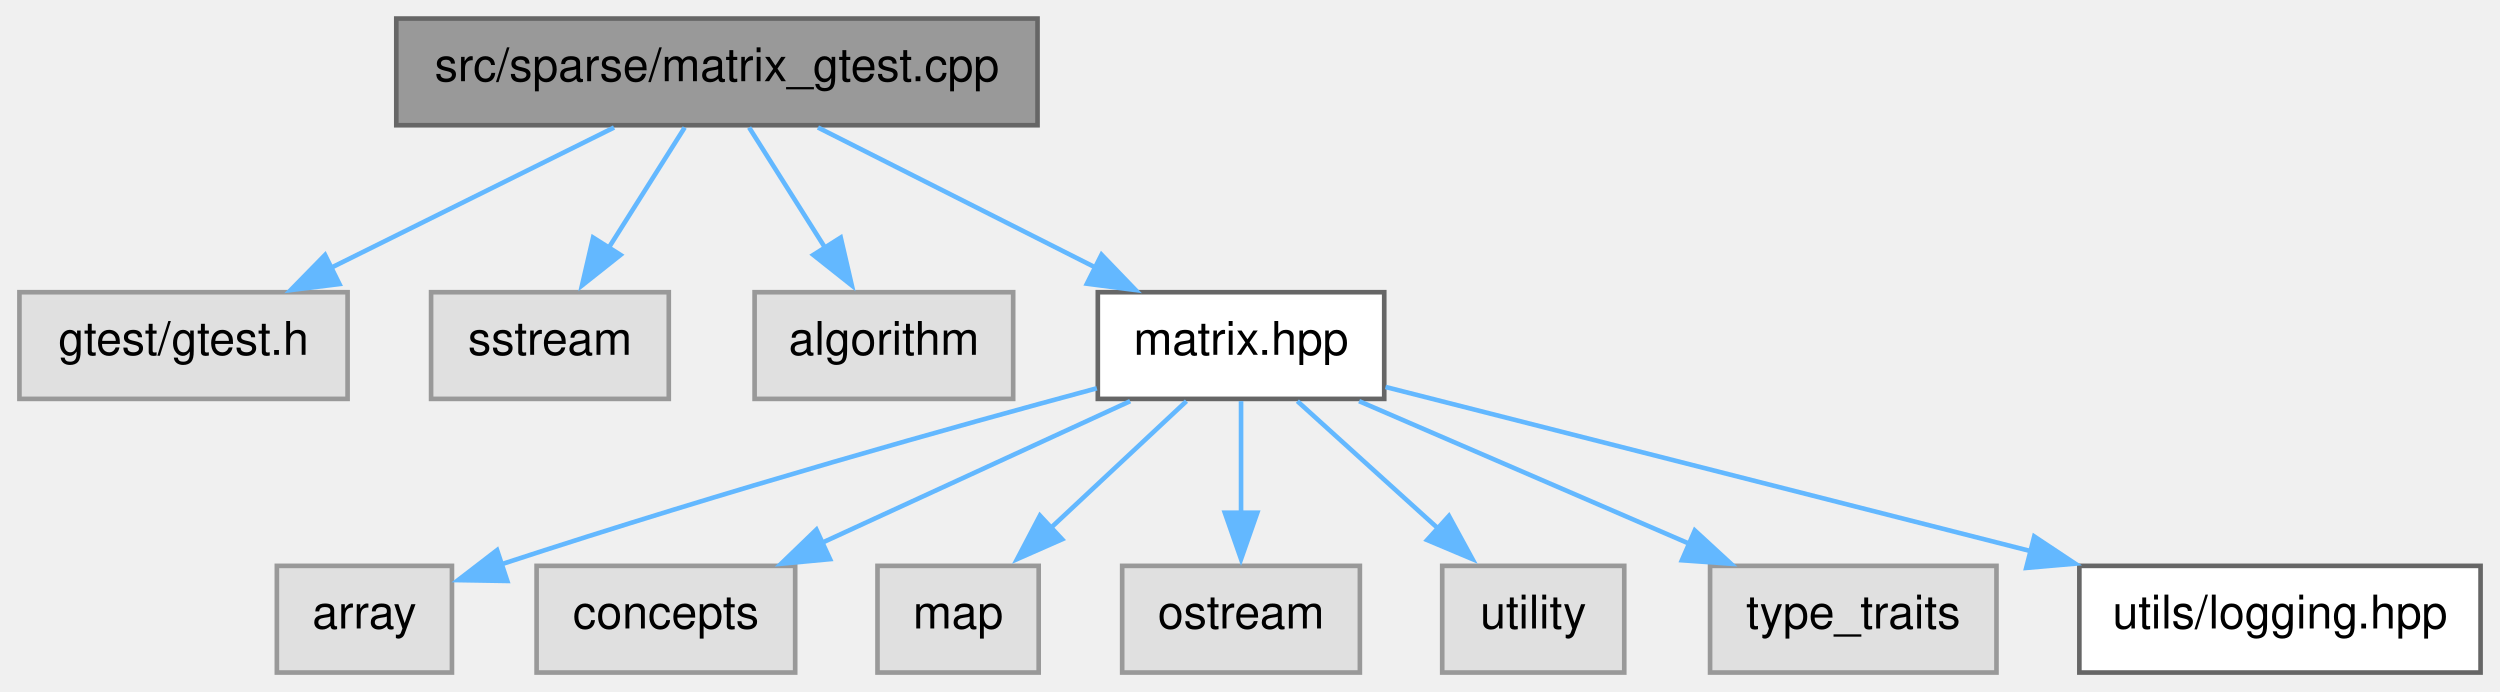
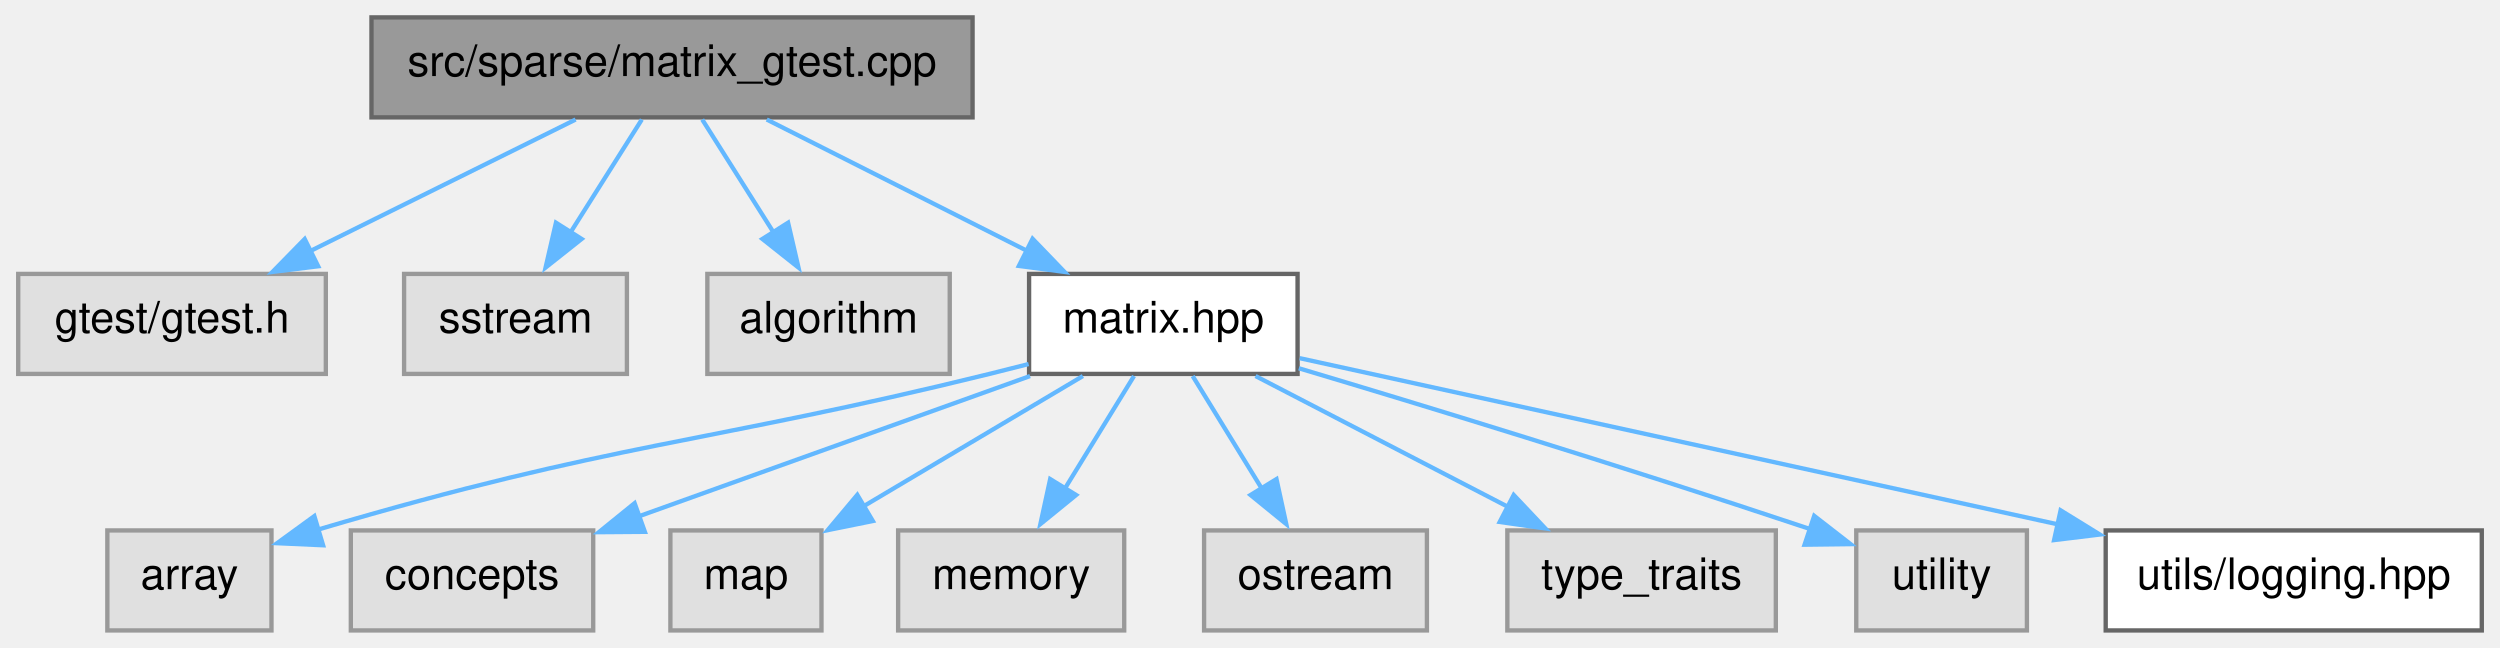
- <svg xmlns="http://www.w3.org/2000/svg" xmlns:xlink="http://www.w3.org/1999/xlink" width="539pt" height="149pt" viewBox="0.00 0.00 538.62 149.00">
+ <svg xmlns="http://www.w3.org/2000/svg" xmlns:xlink="http://www.w3.org/1999/xlink" width="575pt" height="149pt" viewBox="0.00 0.00 574.62 149.00">
  <g id="graph0" class="graph" transform="scale(1 1) rotate(0) translate(4 145)">
    <g id="Node000001" class="node">
      <g id="a_Node000001">
        <a xlink:title=" ">
          <polygon fill="#999999" stroke="#666666" points="219.5,-141 81.25,-141 81.25,-118 219.5,-118 219.5,-141" />
          <text text-anchor="middle" x="150.38" y="-127.5" font-family="Helvetica,sans-Serif" font-size="10.00">src/sparse/matrix_gtest.cpp</text>
        </a>
      </g>
    </g>
    <g id="Node000002" class="node">
      <g id="a_Node000002">
        <a xlink:title=" ">
          <polygon fill="#e0e0e0" stroke="#999999" points="70.75,-82 0,-82 0,-59 70.75,-59 70.75,-82" />
          <text text-anchor="middle" x="35.38" y="-68.5" font-family="Helvetica,sans-Serif" font-size="10.00">gtest/gtest.h</text>
        </a>
      </g>
    </g>
    <g id="edge1_Node000001_Node000002" class="edge">
      <g id="a_edge1_Node000001_Node000002">
        <a xlink:title=" ">
          <path fill="none" stroke="#63b8ff" d="M128.2,-117.51C110.86,-108.91 86.52,-96.85 67.11,-87.23" />
          <polygon fill="#63b8ff" stroke="#63b8ff" points="68.99,-83.76 58.48,-82.46 65.89,-90.03 68.99,-83.76" />
        </a>
      </g>
    </g>
    <g id="Node000003" class="node">
      <g id="a_Node000003">
        <a xlink:title=" ">
          <polygon fill="#e0e0e0" stroke="#999999" points="140,-82 88.75,-82 88.75,-59 140,-59 140,-82" />
          <text text-anchor="middle" x="114.38" y="-68.5" font-family="Helvetica,sans-Serif" font-size="10.00">sstream</text>
        </a>
      </g>
    </g>
    <g id="edge2_Node000001_Node000003" class="edge">
      <g id="a_edge2_Node000001_Node000003">
        <a xlink:title=" ">
          <path fill="none" stroke="#63b8ff" d="M143.43,-117.51C138.8,-110.18 132.58,-100.32 127.07,-91.61" />
          <polygon fill="#63b8ff" stroke="#63b8ff" points="129.59,-90.04 121.29,-83.46 123.68,-93.78 129.59,-90.04" />
        </a>
      </g>
    </g>
    <g id="Node000004" class="node">
      <g id="a_Node000004">
        <a xlink:title=" ">
          <polygon fill="#e0e0e0" stroke="#999999" points="214.25,-82 158.5,-82 158.5,-59 214.25,-59 214.25,-82" />
          <text text-anchor="middle" x="186.38" y="-68.5" font-family="Helvetica,sans-Serif" font-size="10.00">algorithm</text>
        </a>
      </g>
    </g>
    <g id="edge3_Node000001_Node000004" class="edge">
      <g id="a_edge3_Node000001_Node000004">
        <a xlink:title=" ">
          <path fill="none" stroke="#63b8ff" d="M157.32,-117.51C161.95,-110.18 168.17,-100.32 173.68,-91.61" />
          <polygon fill="#63b8ff" stroke="#63b8ff" points="177.07,-93.78 179.46,-83.46 171.16,-90.04 177.07,-93.78" />
        </a>
      </g>
    </g>
    <g id="Node000005" class="node">
      <g id="a_Node000005">
        <a xlink:href="matrix_8hpp.html" target="_top" xlink:title=" ">
          <polygon fill="white" stroke="#666666" points="294.25,-82 232.5,-82 232.5,-59 294.25,-59 294.25,-82" />
          <text text-anchor="middle" x="263.38" y="-68.5" font-family="Helvetica,sans-Serif" font-size="10.00">matrix.hpp</text>
        </a>
      </g>
    </g>
    <g id="edge4_Node000001_Node000005" class="edge">
      <g id="a_edge4_Node000001_Node000005">
        <a xlink:title=" ">
          <path fill="none" stroke="#63b8ff" d="M172.16,-117.51C189.12,-108.95 212.9,-96.96 231.92,-87.36" />
          <polygon fill="#63b8ff" stroke="#63b8ff" points="233.3,-90.09 240.65,-82.46 230.15,-83.84 233.3,-90.09" />
        </a>
      </g>
    </g>
    <g id="Node000006" class="node">
      <g id="a_Node000006">
        <a xlink:title=" ">
-           <polygon fill="#e0e0e0" stroke="#999999" points="93.25,-23 55.5,-23 55.5,0 93.25,0 93.25,-23" />
-           <text text-anchor="middle" x="74.38" y="-9.5" font-family="Helvetica,sans-Serif" font-size="10.00">array</text>
+           <polygon fill="#e0e0e0" stroke="#999999" points="58.25,-23 20.5,-23 20.5,0 58.25,0 58.25,-23" />
+           <text text-anchor="middle" x="39.38" y="-9.5" font-family="Helvetica,sans-Serif" font-size="10.00">array</text>
        </a>
      </g>
    </g>
    <g id="edge5_Node000005_Node000006" class="edge">
      <g id="a_edge5_Node000005_Node000006">
        <a xlink:title=" ">
-           <path fill="none" stroke="#63b8ff" d="M232.29,-61.29C201.8,-53.07 153.81,-39.69 103.92,-23.35" />
-           <polygon fill="#63b8ff" stroke="#63b8ff" points="105.18,-19.75 94.58,-19.93 102.98,-26.39 105.18,-19.75" />
+           <path fill="none" stroke="#63b8ff" d="M232.39,-61.27C229.35,-60.49 226.3,-59.72 223.38,-59 157.53,-42.76 137.37,-43.43 68.99,-23.21" />
+           <polygon fill="#63b8ff" stroke="#63b8ff" points="70.12,-19.59 59.54,-20.07 68.11,-26.3 70.12,-19.59" />
        </a>
      </g>
    </g>
    <g id="Node000007" class="node">
      <g id="a_Node000007">
        <a xlink:title=" ">
-           <polygon fill="#e0e0e0" stroke="#999999" points="167.25,-23 111.5,-23 111.5,0 167.25,0 167.25,-23" />
-           <text text-anchor="middle" x="139.38" y="-9.5" font-family="Helvetica,sans-Serif" font-size="10.00">concepts</text>
+           <polygon fill="#e0e0e0" stroke="#999999" points="132.25,-23 76.5,-23 76.5,0 132.25,0 132.25,-23" />
+           <text text-anchor="middle" x="104.38" y="-9.5" font-family="Helvetica,sans-Serif" font-size="10.00">concepts</text>
        </a>
      </g>
    </g>
    <g id="edge6_Node000005_Node000007" class="edge">
      <g id="a_edge6_Node000005_Node000007">
        <a xlink:title=" ">
-           <path fill="none" stroke="#63b8ff" d="M239.47,-58.51C220.6,-49.84 194.04,-37.63 173.02,-27.97" />
-           <polygon fill="#63b8ff" stroke="#63b8ff" points="174.76,-24.45 164.21,-23.46 171.83,-30.81 174.76,-24.45" />
+           <path fill="none" stroke="#63b8ff" d="M232.72,-58.51C207.03,-49.3 170.24,-36.11 142.63,-26.21" />
+           <polygon fill="#63b8ff" stroke="#63b8ff" points="144.13,-22.68 133.54,-22.6 141.77,-29.27 144.13,-22.68" />
        </a>
      </g>
    </g>
    <g id="Node000008" class="node">
      <g id="a_Node000008">
        <a xlink:title=" ">
-           <polygon fill="#e0e0e0" stroke="#999999" points="219.75,-23 185,-23 185,0 219.75,0 219.75,-23" />
-           <text text-anchor="middle" x="202.38" y="-9.5" font-family="Helvetica,sans-Serif" font-size="10.00">map</text>
+           <polygon fill="#e0e0e0" stroke="#999999" points="184.75,-23 150,-23 150,0 184.75,0 184.75,-23" />
+           <text text-anchor="middle" x="167.38" y="-9.5" font-family="Helvetica,sans-Serif" font-size="10.00">map</text>
        </a>
      </g>
    </g>
    <g id="edge7_Node000005_Node000008" class="edge">
      <g id="a_edge7_Node000005_Node000008">
        <a xlink:title=" ">
-           <path fill="none" stroke="#63b8ff" d="M251.61,-58.51C243.26,-50.7 231.84,-40.03 222.11,-30.94" />
-           <polygon fill="#63b8ff" stroke="#63b8ff" points="224.8,-28.73 215.1,-24.46 220.02,-33.84 224.8,-28.73" />
+           <path fill="none" stroke="#63b8ff" d="M244.87,-58.51C230.61,-50.04 210.68,-38.21 194.61,-28.67" />
+           <polygon fill="#63b8ff" stroke="#63b8ff" points="196.56,-25.17 186.18,-23.07 192.99,-31.19 196.56,-25.17" />
        </a>
      </g>
    </g>
    <g id="Node000009" class="node">
      <g id="a_Node000009">
        <a xlink:title=" ">
-           <polygon fill="#e0e0e0" stroke="#999999" points="289,-23 237.75,-23 237.75,0 289,0 289,-23" />
-           <text text-anchor="middle" x="263.38" y="-9.5" font-family="Helvetica,sans-Serif" font-size="10.00">ostream</text>
+           <polygon fill="#e0e0e0" stroke="#999999" points="254.38,-23 202.38,-23 202.38,0 254.38,0 254.38,-23" />
+           <text text-anchor="middle" x="228.38" y="-9.5" font-family="Helvetica,sans-Serif" font-size="10.00">memory</text>
        </a>
      </g>
    </g>
    <g id="edge8_Node000005_Node000009" class="edge">
      <g id="a_edge8_Node000005_Node000009">
        <a xlink:title=" ">
-           <path fill="none" stroke="#63b8ff" d="M263.38,-58.51C263.38,-51.65 263.38,-42.58 263.38,-34.31" />
-           <polygon fill="#63b8ff" stroke="#63b8ff" points="266.88,-34.46 263.38,-24.46 259.88,-34.46 266.88,-34.46" />
+           <path fill="none" stroke="#63b8ff" d="M256.63,-58.51C252.12,-51.18 246.07,-41.32 240.72,-32.61" />
+           <polygon fill="#63b8ff" stroke="#63b8ff" points="243.32,-31.15 235.1,-24.46 237.35,-34.81 243.32,-31.15" />
        </a>
      </g>
    </g>
    <g id="Node000010" class="node">
      <g id="a_Node000010">
        <a xlink:title=" ">
-           <polygon fill="#e0e0e0" stroke="#999999" points="346,-23 306.75,-23 306.75,0 346,0 346,-23" />
-           <text text-anchor="middle" x="326.38" y="-9.5" font-family="Helvetica,sans-Serif" font-size="10.00">utility</text>
+           <polygon fill="#e0e0e0" stroke="#999999" points="324,-23 272.75,-23 272.75,0 324,0 324,-23" />
+           <text text-anchor="middle" x="298.38" y="-9.5" font-family="Helvetica,sans-Serif" font-size="10.00">ostream</text>
        </a>
      </g>
    </g>
    <g id="edge9_Node000005_Node000010" class="edge">
      <g id="a_edge9_Node000005_Node000010">
        <a xlink:title=" ">
-           <path fill="none" stroke="#63b8ff" d="M275.52,-58.51C284.24,-50.62 296.18,-39.82 306.3,-30.66" />
-           <polygon fill="#63b8ff" stroke="#63b8ff" points="308.2,-33.76 313.27,-24.46 303.5,-28.57 308.2,-33.76" />
+           <path fill="none" stroke="#63b8ff" d="M270.12,-58.51C274.63,-51.18 280.68,-41.32 286.03,-32.61" />
+           <polygon fill="#63b8ff" stroke="#63b8ff" points="289.4,-34.81 291.65,-24.46 283.43,-31.15 289.4,-34.81" />
        </a>
      </g>
    </g>
    <g id="Node000011" class="node">
      <g id="a_Node000011">
        <a xlink:title=" ">
-           <polygon fill="#e0e0e0" stroke="#999999" points="426.25,-23 364.5,-23 364.5,0 426.25,0 426.25,-23" />
-           <text text-anchor="middle" x="395.38" y="-9.5" font-family="Helvetica,sans-Serif" font-size="10.00">type_traits</text>
+           <polygon fill="#e0e0e0" stroke="#999999" points="404.25,-23 342.5,-23 342.5,0 404.25,0 404.25,-23" />
+           <text text-anchor="middle" x="373.38" y="-9.5" font-family="Helvetica,sans-Serif" font-size="10.00">type_traits</text>
        </a>
      </g>
    </g>
    <g id="edge10_Node000005_Node000011" class="edge">
      <g id="a_edge10_Node000005_Node000011">
        <a xlink:title=" ">
-           <path fill="none" stroke="#63b8ff" d="M288.83,-58.51C309.1,-49.76 337.7,-37.41 360.16,-27.71" />
-           <polygon fill="#63b8ff" stroke="#63b8ff" points="361.21,-30.63 369,-23.46 358.43,-24.21 361.21,-30.63" />
+           <path fill="none" stroke="#63b8ff" d="M284.58,-58.51C301.02,-49.99 324.03,-38.07 342.5,-28.5" />
+           <polygon fill="#63b8ff" stroke="#63b8ff" points="343.96,-31.16 351.23,-23.46 340.74,-24.95 343.96,-31.16" />
        </a>
      </g>
    </g>
    <g id="Node000012" class="node">
      <g id="a_Node000012">
-         <a xlink:href="logging_8hpp.html" target="_top" xlink:title=" ">
-           <polygon fill="white" stroke="#666666" points="530.62,-23 444.12,-23 444.12,0 530.62,0 530.62,-23" />
-           <text text-anchor="middle" x="487.38" y="-9.5" font-family="Helvetica,sans-Serif" font-size="10.00">utils/logging.hpp</text>
+         <a xlink:title=" ">
+           <polygon fill="#e0e0e0" stroke="#999999" points="462,-23 422.75,-23 422.75,0 462,0 462,-23" />
+           <text text-anchor="middle" x="442.38" y="-9.5" font-family="Helvetica,sans-Serif" font-size="10.00">utility</text>
        </a>
      </g>
    </g>
    <g id="edge11_Node000005_Node000012" class="edge">
      <g id="a_edge11_Node000005_Node000012">
        <a xlink:title=" ">
-           <path fill="none" stroke="#63b8ff" d="M294.52,-61.57C330.5,-52.42 390.33,-37.2 433.82,-26.13" />
-           <polygon fill="#63b8ff" stroke="#63b8ff" points="434.39,-29.34 443.22,-23.48 432.66,-22.56 434.39,-29.34" />
+           <path fill="none" stroke="#63b8ff" d="M294.54,-60.3C322.89,-51.83 366.12,-38.67 412.25,-23.28" />
+           <polygon fill="#63b8ff" stroke="#63b8ff" points="413.08,-26.35 421.45,-19.85 410.86,-19.72 413.08,-26.35" />
+         </a>
+       </g>
+     </g>
+     <g id="Node000013" class="node">
+       <g id="a_Node000013">
+         <a xlink:href="logging_8hpp.html" target="_top" xlink:title=" ">
+           <polygon fill="white" stroke="#666666" points="566.62,-23 480.12,-23 480.12,0 566.62,0 566.62,-23" />
+           <text text-anchor="middle" x="523.38" y="-9.5" font-family="Helvetica,sans-Serif" font-size="10.00">utils/logging.hpp</text>
+         </a>
+       </g>
+     </g>
+     <g id="edge12_Node000005_Node000013" class="edge">
+       <g id="a_edge12_Node000005_Node000013">
+         <a xlink:title=" ">
+           <path fill="none" stroke="#63b8ff" d="M294.74,-62.62C337.95,-53.15 416.44,-35.94 469.24,-24.37" />
+           <polygon fill="#63b8ff" stroke="#63b8ff" points="469.75,-27.62 478.77,-22.06 468.25,-20.78 469.75,-27.62" />
        </a>
      </g>
    </g>
  </g>
</svg>
